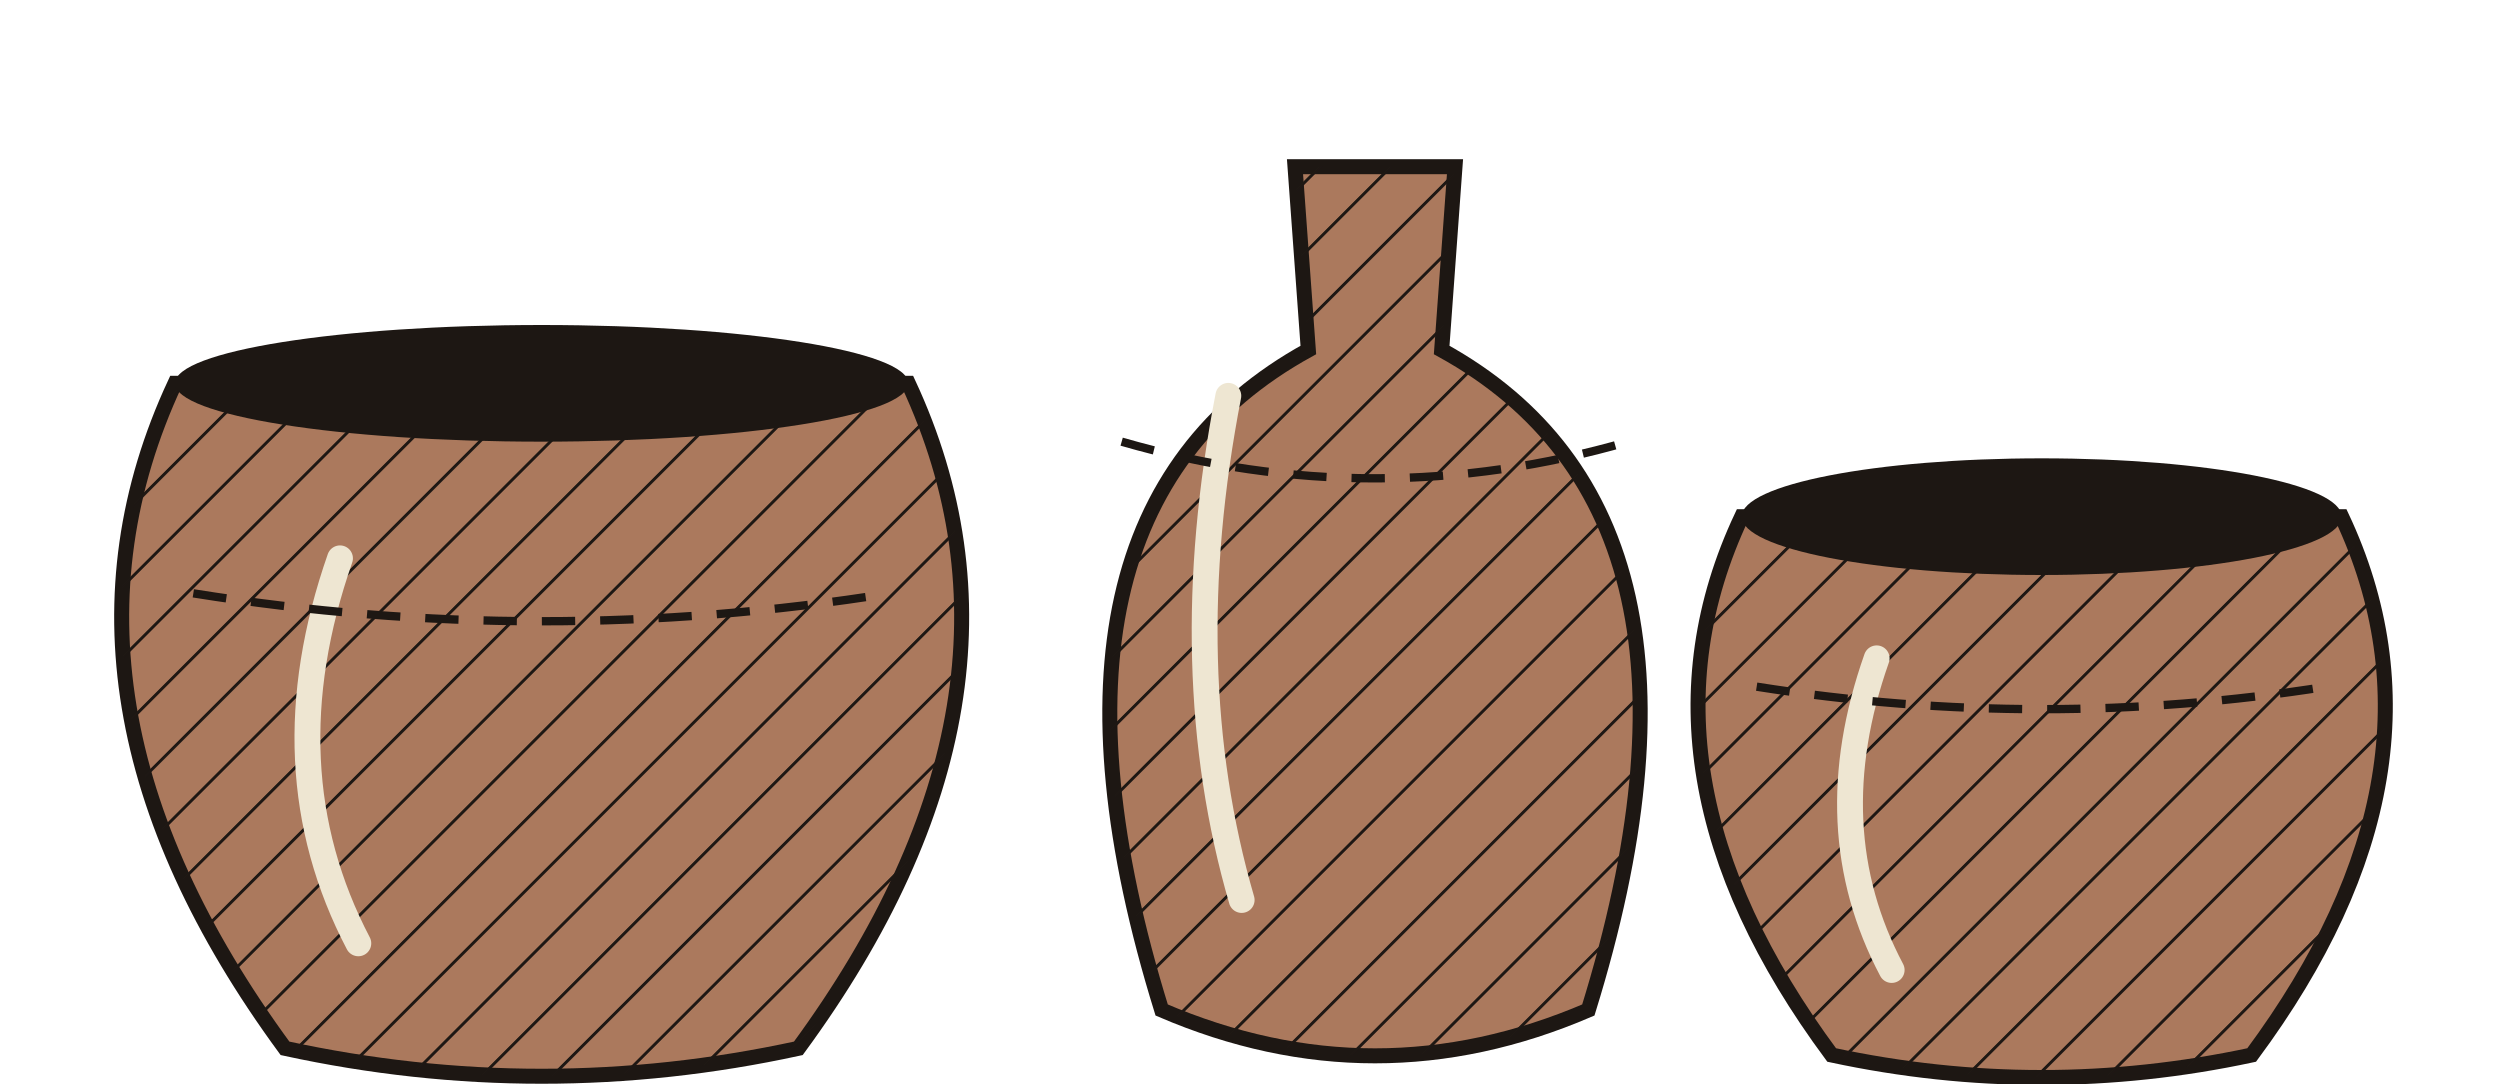
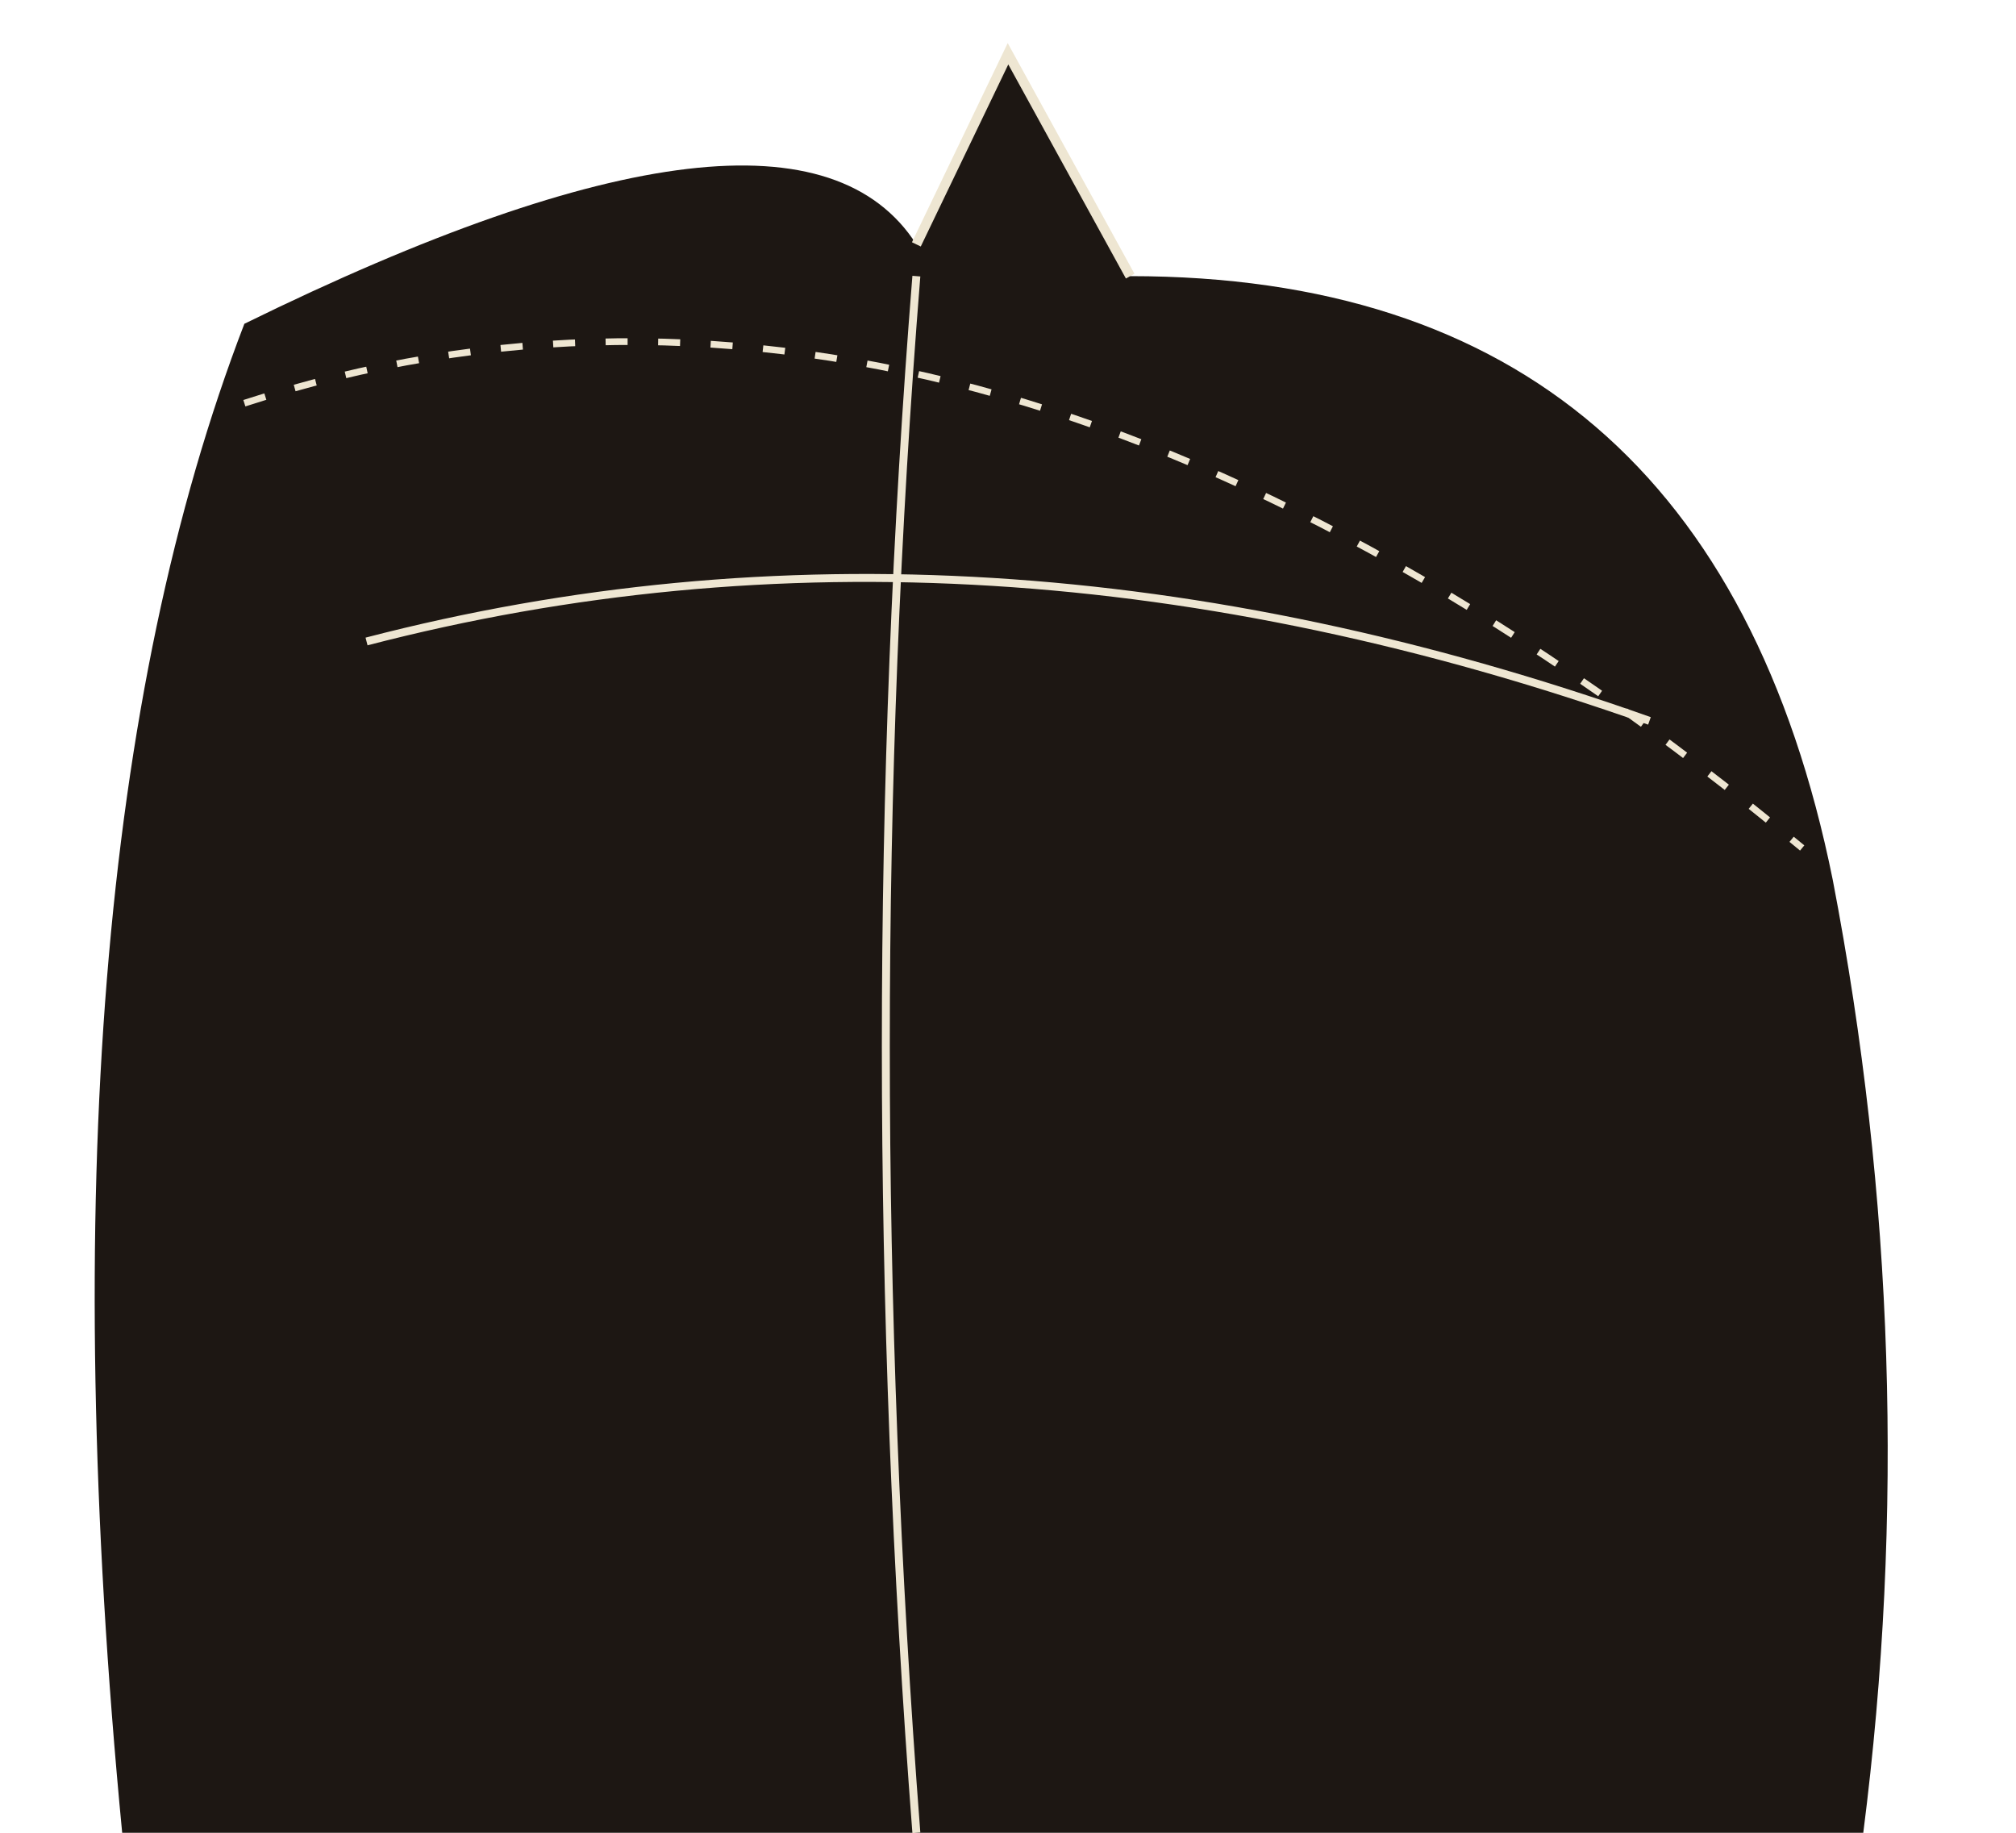
- <svg xmlns="http://www.w3.org/2000/svg" width="300" height="130" viewBox="0 0 300 130">
+ <svg xmlns="http://www.w3.org/2000/svg" width="330" height="300" viewBox="0 0 330 300">
  <defs>
    <pattern id="t-fina" width="6" height="6" patternUnits="userSpaceOnUse" patternTransform="rotate(45)">
      <line x1="0" y1="0" x2="0" y2="6" stroke="#1d1713" stroke-width="0.7" />
    </pattern>
    <pattern id="t-media" width="3.6" height="3.6" patternUnits="userSpaceOnUse" patternTransform="rotate(45)">
      <line x1="0" y1="0" x2="0" y2="3.6" stroke="#1d1713" stroke-width="0.9" />
    </pattern>
    <pattern id="t-cruz" width="4" height="4" patternUnits="userSpaceOnUse" patternTransform="rotate(45)">
      <line x1="0" y1="0" x2="0" y2="4" stroke="#1d1713" stroke-width="0.9" />
      <line x1="0" y1="0" x2="4" y2="0" stroke="#1d1713" stroke-width="0.9" />
    </pattern>
    <pattern id="t-densa" width="2.8" height="2.8" patternUnits="userSpaceOnUse" patternTransform="rotate(30)">
      <line x1="0" y1="0" x2="0" y2="2.8" stroke="#1d1713" stroke-width="1.2" />
      <line x1="0" y1="0" x2="2.8" y2="0" stroke="#1d1713" stroke-width="1" />
    </pattern>
    <pattern id="t-horiz" width="8" height="4" patternUnits="userSpaceOnUse">
      <line x1="0" y1="2" x2="8" y2="2" stroke="#1d1713" stroke-width="0.8" />
    </pattern>
    <pattern id="t-vert" width="4" height="8" patternUnits="userSpaceOnUse">
      <line x1="2" y1="0" x2="2" y2="8" stroke="#1d1713" stroke-width="0.8" />
    </pattern>
    <pattern id="t-puntos" width="4" height="4" patternUnits="userSpaceOnUse">
      <circle cx="2" cy="2" r="0.8" fill="#1d1713" />
    </pattern>
    <pattern id="t-puntos-ralos" width="7" height="7" patternUnits="userSpaceOnUse">
      <circle cx="2" cy="2" r="0.7" fill="#1d1713" />
      <circle cx="5.5" cy="5.5" r="0.6" fill="#1d1713" />
    </pattern>
    <pattern id="t-madera" width="40" height="6" patternUnits="userSpaceOnUse">
      <path d="M0,3 C10,2 20,4 40,3" stroke="#1d1713" stroke-width="0.6" fill="none" />
    </pattern>
    <pattern id="t-tejido" width="6.5" height="6.5" patternUnits="userSpaceOnUse">
      <path d="M0,3.2 H6.5 M3.2,0 V6.5" stroke="#1d1713" stroke-width="0.4" />
    </pattern>
    <pattern id="t-madera-v" width="6" height="40" patternUnits="userSpaceOnUse">
      <path d="M3,0 C2,10 4,20 3,40" stroke="#1d1713" stroke-width="0.6" fill="none" />
    </pattern>
  </defs>
-   <path d="M21,46 L109,46 Q126.6,83.8 95.8,125.8 Q65,132.5 34.2,125.8 Q3.4,83.8 21,46 Z" fill="#ab795d" stroke="#1d1713" stroke-width="1.8" />
-   <path d="M21,46 L109,46 Q126.6,83.8 95.8,125.8 Q65,132.5 34.2,125.8 Q3.4,83.8 21,46 Z" fill="url(#t-fina)" />
-   <path d="M40.8,67 Q32,92.2 43,113.2" stroke="#eee6d2" stroke-width="3.1" fill="none" stroke-linecap="round" />
-   <path d="M23.2,71.2 Q65,77.9 106.8,71.2" stroke="#1d1713" stroke-width="1" fill="none" stroke-dasharray="4 3" />
-   <ellipse cx="65" cy="46" rx="44" ry="7" fill="#1d1713" />
-   <path d="M155.4,20 L174.6,20 L173,42 Q209,61.8 190.6,121.2 Q165,132.2 139.4,121.2 Q121,61.8 157,42 Z" fill="#ab795d" stroke="#1d1713" stroke-width="1.8" />
-   <path d="M155.4,20 L174.6,20 L173,42 Q209,61.8 190.6,121.2 Q165,132.2 139.4,121.2 Q121,61.8 157,42 Z" fill="url(#t-fina)" />
-   <path d="M147.4,47.5 Q141,80.5 149,108" stroke="#eee6d2" stroke-width="3.1" fill="none" stroke-linecap="round" />
-   <path d="M134.6,53 Q165,61.8 195.4,53" stroke="#1d1713" stroke-width="1" fill="none" stroke-dasharray="4 3" />
-   <path d="M209,62 L281,62 Q295.4,92.6 270.2,126.6 Q245,132 219.8,126.6 Q194.6,92.6 209,62 Z" fill="#ab795d" stroke="#1d1713" stroke-width="1.8" />
-   <path d="M209,62 L281,62 Q295.4,92.6 270.2,126.6 Q245,132 219.8,126.6 Q194.6,92.6 209,62 Z" fill="url(#t-fina)" />
-   <path d="M225.2,79 Q218,99.4 227,116.4" stroke="#eee6d2" stroke-width="3.1" fill="none" stroke-linecap="round" />
-   <path d="M210.8,82.4 Q245,87.8 279.2,82.4" stroke="#1d1713" stroke-width="1" fill="none" stroke-dasharray="4 3" />
-   <ellipse cx="245" cy="62" rx="36" ry="7" fill="#1d1713" />
+   <path d="M20,300 Q5,144 40,53 Q130,8.8 150,40 L165,8.8 L185,45.2 Q280,45.2 300,144 Q315,222 305,300 Z" fill="#1d1713" />
+   <path d="M60,105 Q160,79 270,118 M150,45.2 Q140,170 150,300" stroke="#eee6d2" stroke-width="1.3" fill="none" />
+   <path d="M40,66 Q160,27 295,138.8" stroke="#eee6d2" stroke-width="1.1" fill="none" stroke-dasharray="3.6 5" />
+   <path d="M150,40 L165,8.8 L185,45.2" stroke="#eee6d2" stroke-width="1.6" fill="none" />
</svg>
